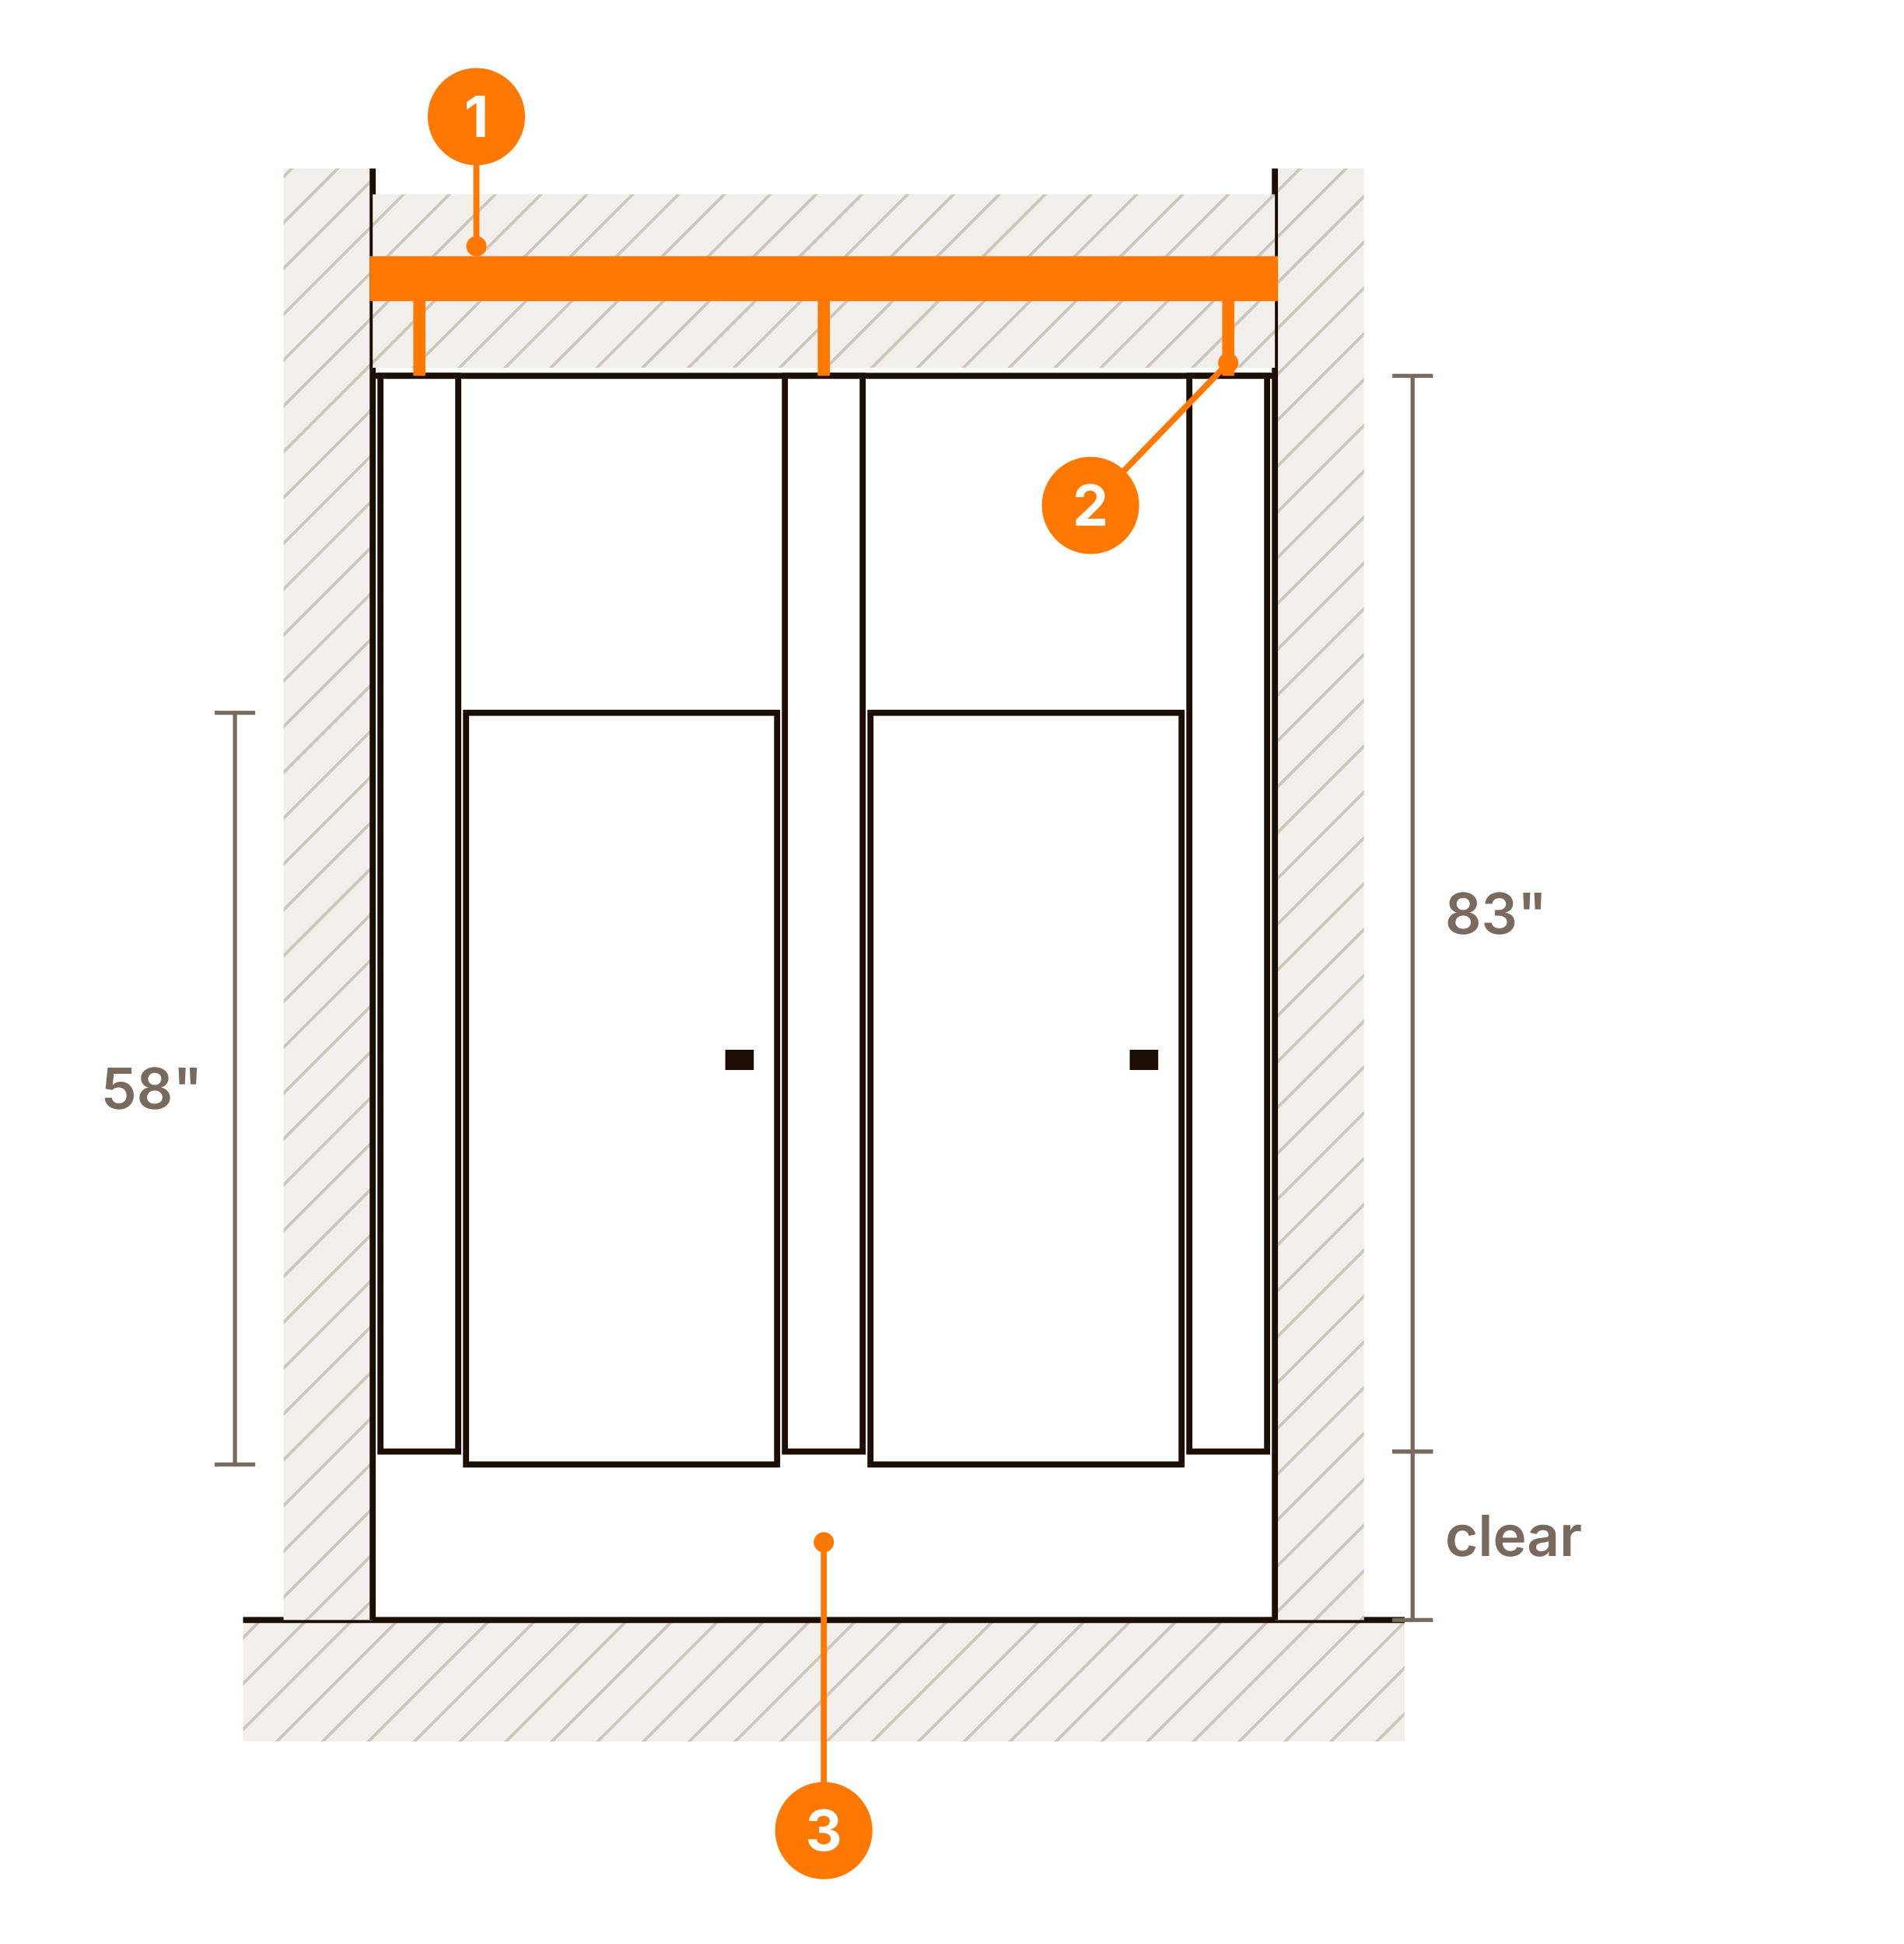
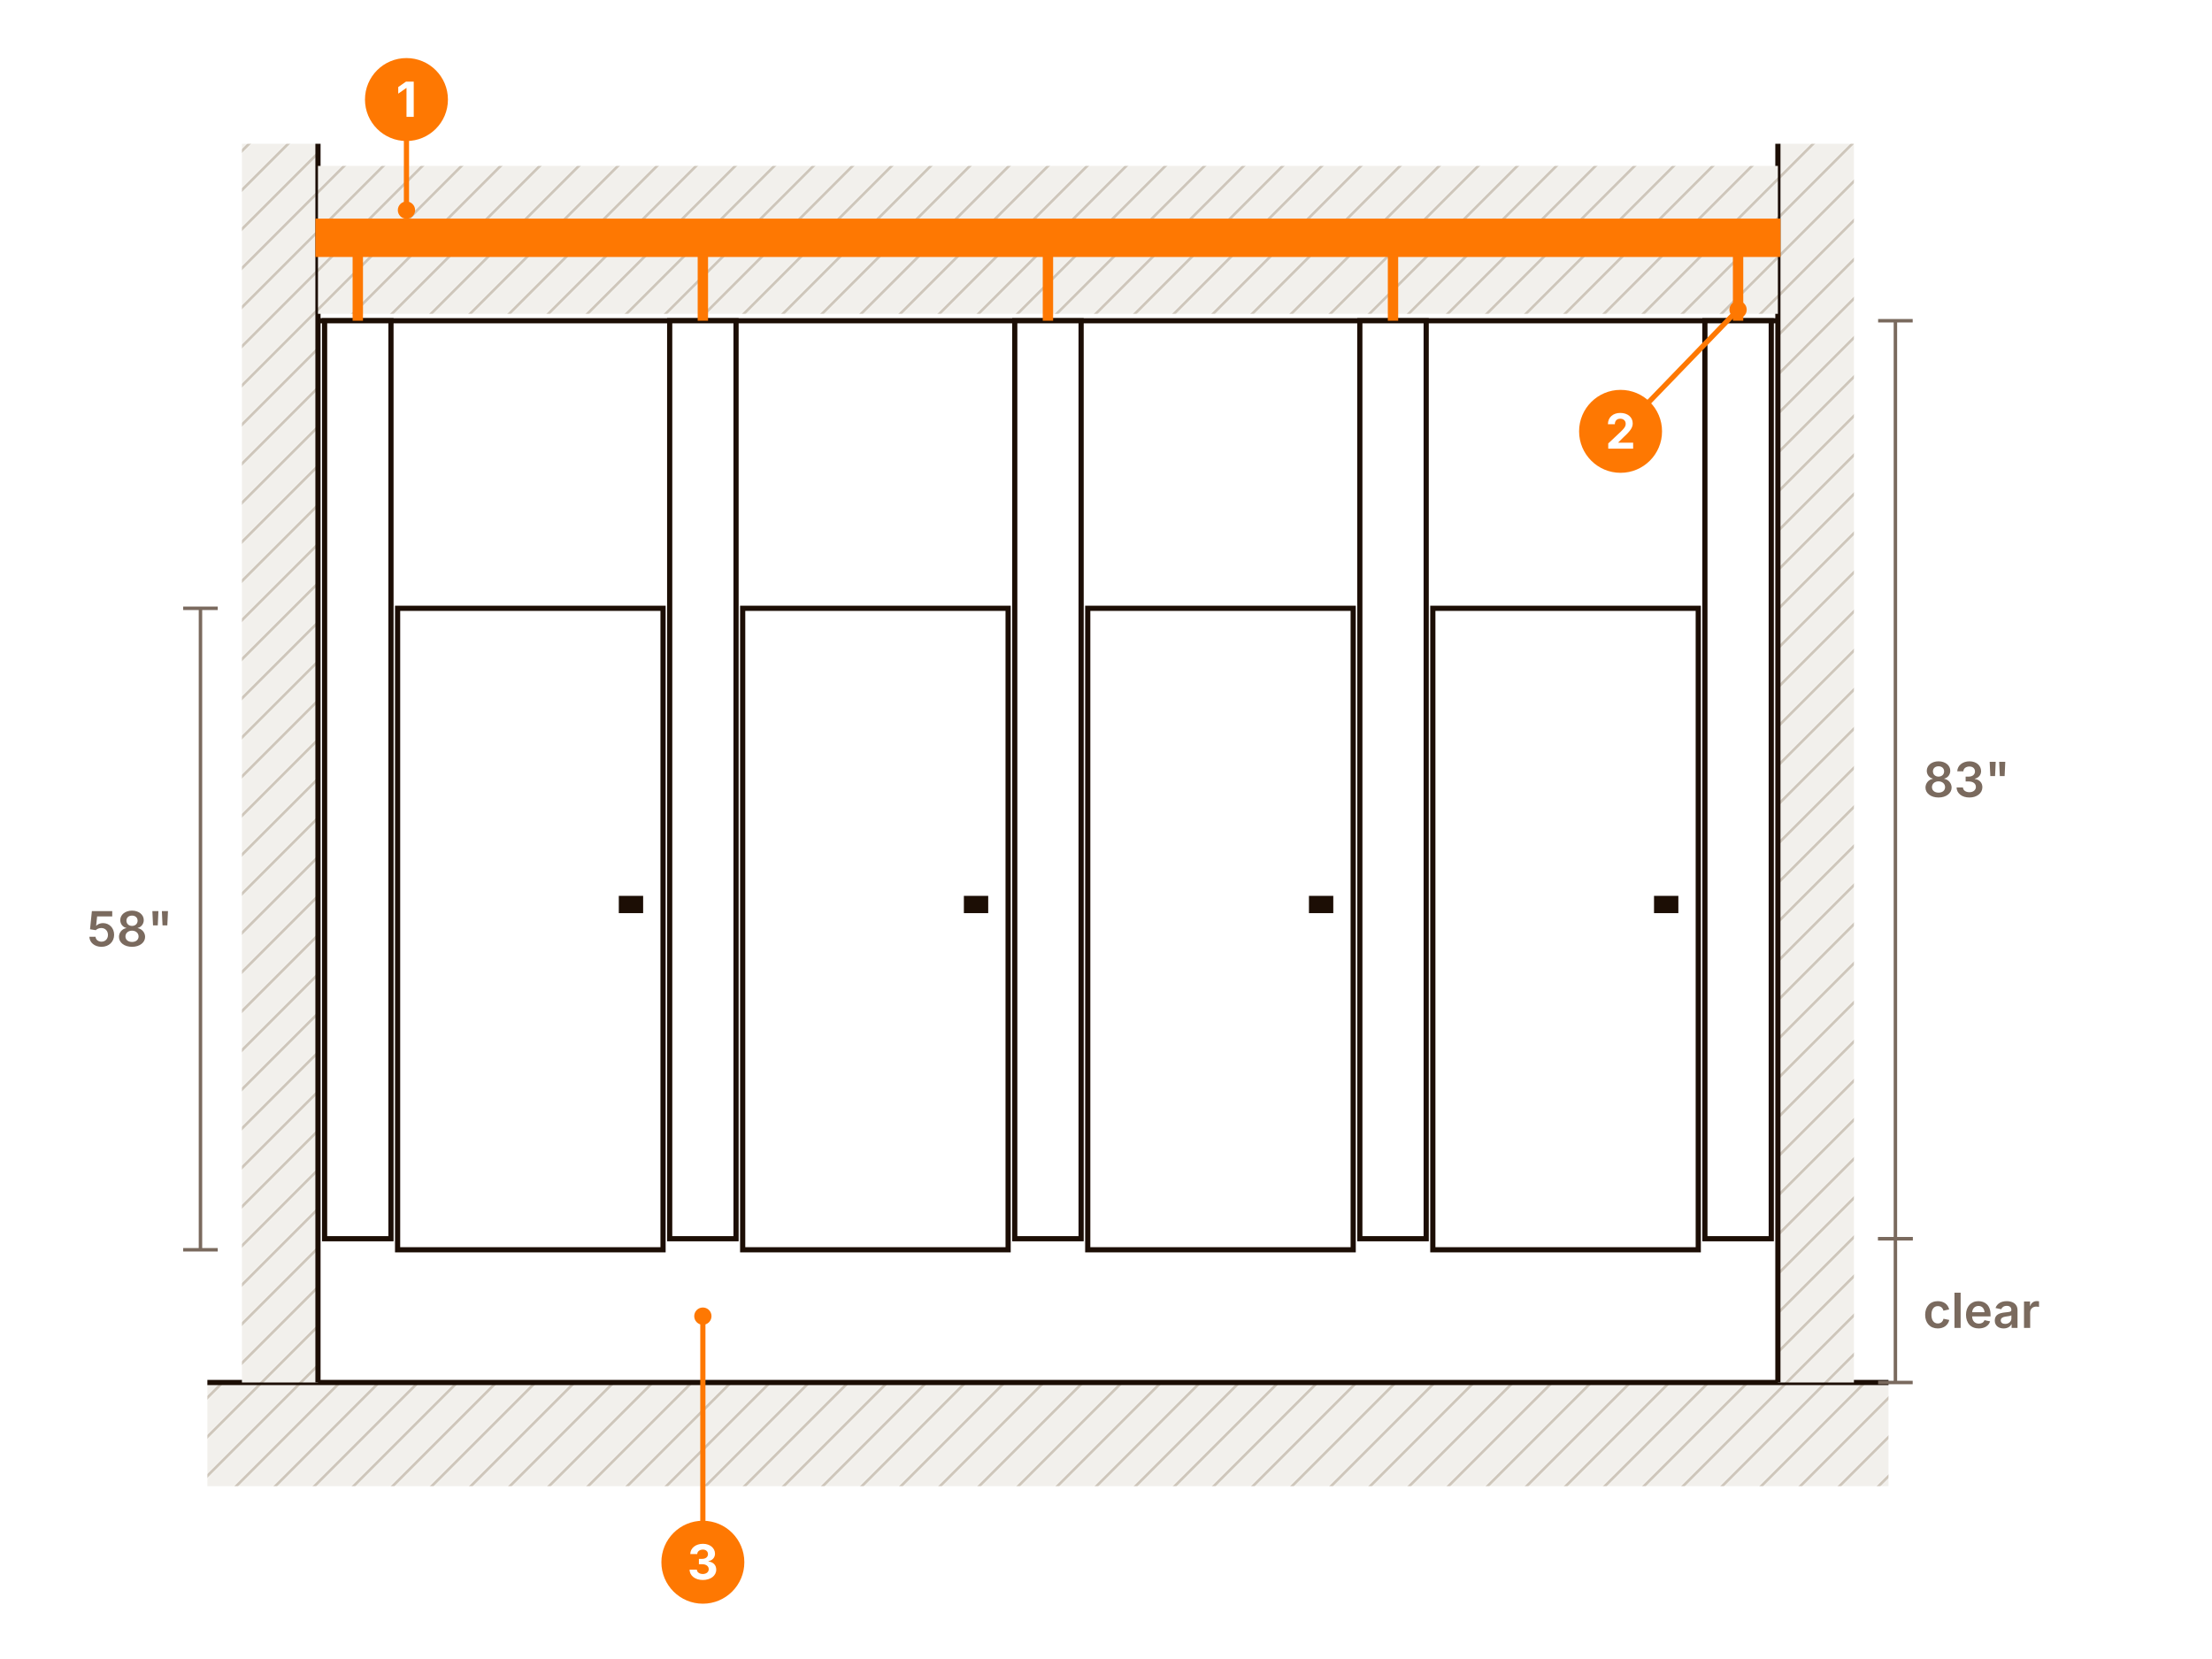
- <svg xmlns="http://www.w3.org/2000/svg" viewBox="0 0 470 480" width="470" height="480" role="img" aria-labelledby="t-mounting-ceiling-hung d-mounting-ceiling-hung" font-family="Inter, ui-sans-serif, system-ui, sans-serif">
+ <svg xmlns="http://www.w3.org/2000/svg" viewBox="0 0 640 480" width="640" height="480" role="img" aria-labelledby="t-mounting-ceiling-hung d-mounting-ceiling-hung" font-family="Inter, ui-sans-serif, system-ui, sans-serif">
  <defs>
    <pattern id="hatch-mounting-ceiling-hung" width="8" height="8" patternUnits="userSpaceOnUse" patternTransform="rotate(45)">
      <rect width="8" height="8" fill="#f2f0ec" />
      <line x1="0" y1="0" x2="0" y2="8" stroke="#cfc7bc" stroke-width="1.5" />
    </pattern>
    <marker id="tick-mounting-ceiling-hung" viewBox="0 0 10 10" refX="5" refY="5" markerWidth="8" markerHeight="8" orient="auto">
      <path d="M2 8 L8 2" stroke="#7a6a5e" stroke-width="1.5" />
    </marker>
  </defs>
-   <rect width="470" height="480" fill="#ffffff" />
-   <rect x="60" y="400" width="286.72" height="30" fill="url(#hatch-mounting-ceiling-hung)" stroke="none" stroke-width="1.5" />
-   <line x1="60" y1="400" x2="346.72" y2="400" stroke="#1c0e05" stroke-width="1.5" />
+   <rect width="640" height="480" fill="#ffffff" />
+   <rect x="60" y="400" width="486.4" height="30" fill="url(#hatch-mounting-ceiling-hung)" stroke="none" stroke-width="1.5" />
+   <line x1="60" y1="400" x2="546.4" y2="400" stroke="#1c0e05" stroke-width="1.5" />
  <rect x="70" y="41.6" width="22" height="358.4" fill="url(#hatch-mounting-ceiling-hung)" stroke="none" stroke-width="1.5" />
  <line x1="92" y1="41.6" x2="92" y2="400" stroke="#1c0e05" stroke-width="1.5" />
-   <rect x="314.72" y="41.6" width="22" height="358.4" fill="url(#hatch-mounting-ceiling-hung)" stroke="none" stroke-width="1.5" />
-   <line x1="314.72" y1="41.6" x2="314.72" y2="400" stroke="#1c0e05" stroke-width="1.5" />
-   <line x1="92" y1="92.8" x2="314.72" y2="92.8" stroke="#1c0e05" stroke-width="1.5" />
-   <rect x="92" y="48" width="222.72" height="42.8" fill="url(#hatch-mounting-ceiling-hung)" stroke="none" stroke-width="1.5" />
+   <rect x="514.4" y="41.6" width="22" height="358.4" fill="url(#hatch-mounting-ceiling-hung)" stroke="none" stroke-width="1.5" />
+   <line x1="514.4" y1="41.6" x2="514.4" y2="400" stroke="#1c0e05" stroke-width="1.5" />
+   <line x1="92" y1="92.8" x2="514.4" y2="92.8" stroke="#1c0e05" stroke-width="1.5" />
+   <rect x="92" y="48" width="422.4" height="42.8" fill="url(#hatch-mounting-ceiling-hung)" stroke="none" stroke-width="1.5" />
  <rect x="93.92" y="92.8" width="19.2" height="265.6" fill="#ffffff" stroke="#1c0e05" stroke-width="1.5" />
  <rect x="193.76" y="92.8" width="19.2" height="265.6" fill="#ffffff" stroke="#1c0e05" stroke-width="1.5" />
  <rect x="293.6" y="92.8" width="19.2" height="265.6" fill="#ffffff" stroke="#1c0e05" stroke-width="1.5" />
+   <rect x="393.44" y="92.8" width="19.2" height="265.6" fill="#ffffff" stroke="#1c0e05" stroke-width="1.5" />
+   <rect x="493.28" y="92.8" width="19.2" height="265.6" fill="#ffffff" stroke="#1c0e05" stroke-width="1.5" />
  <rect x="115.04" y="176" width="76.8" height="185.6" fill="#ffffff" stroke="#1c0e05" stroke-width="1.5" />
  <rect x="179.04" y="259.2" width="7.04" height="5" fill="#1c0e05" stroke="none" stroke-width="1.5" />
  <rect x="214.88" y="176" width="76.8" height="185.6" fill="#ffffff" stroke="#1c0e05" stroke-width="1.5" />
  <rect x="278.88" y="259.2" width="7.04" height="5" fill="#1c0e05" stroke="none" stroke-width="1.5" />
-   <rect x="92" y="64" width="222.72" height="9.6" fill="#fe7802" stroke="#fe7802" stroke-width="1.5" />
+   <rect x="314.72" y="176" width="76.8" height="185.6" fill="#ffffff" stroke="#1c0e05" stroke-width="1.5" />
+   <rect x="378.72" y="259.2" width="7.04" height="5" fill="#1c0e05" stroke="none" stroke-width="1.5" />
+   <rect x="414.56" y="176" width="76.8" height="185.6" fill="#ffffff" stroke="#1c0e05" stroke-width="1.5" />
+   <rect x="478.56" y="259.2" width="7.04" height="5" fill="#1c0e05" stroke="none" stroke-width="1.5" />
+   <rect x="92" y="64" width="422.4" height="9.6" fill="#fe7802" stroke="#fe7802" stroke-width="1.5" />
  <line x1="103.52" y1="73.6" x2="103.52" y2="92.8" stroke="#fe7802" stroke-width="3" />
  <line x1="203.36" y1="73.6" x2="203.36" y2="92.8" stroke="#fe7802" stroke-width="3" />
  <line x1="303.2" y1="73.6" x2="303.2" y2="92.8" stroke="#fe7802" stroke-width="3" />
-   <line x1="348.72" y1="92.8" x2="348.72" y2="358.4" stroke="#7a6a5e" stroke-width="1" />
-   <line x1="343.72" y1="92.8" x2="353.72" y2="92.8" stroke="#7a6a5e" stroke-width="1" />
-   <line x1="343.72" y1="358.4" x2="353.72" y2="358.4" stroke="#7a6a5e" stroke-width="1" />
-   <text x="356.72" y="230.6" font-size="14" font-weight="600" fill="#7a6a5e" text-anchor="start">83"</text>
-   <line x1="348.72" y1="358.4" x2="348.72" y2="400" stroke="#7a6a5e" stroke-width="1" />
-   <line x1="343.72" y1="358.4" x2="353.72" y2="358.4" stroke="#7a6a5e" stroke-width="1" />
-   <line x1="343.72" y1="400" x2="353.72" y2="400" stroke="#7a6a5e" stroke-width="1" />
-   <text x="356.72" y="384.2" font-size="14" font-weight="600" fill="#7a6a5e" text-anchor="start">clear</text>
+   <line x1="403.04" y1="73.6" x2="403.04" y2="92.8" stroke="#fe7802" stroke-width="3" />
+   <line x1="502.88" y1="73.6" x2="502.88" y2="92.8" stroke="#fe7802" stroke-width="3" />
+   <line x1="548.4" y1="92.8" x2="548.4" y2="358.4" stroke="#7a6a5e" stroke-width="1" />
+   <line x1="543.4" y1="92.8" x2="553.4" y2="92.8" stroke="#7a6a5e" stroke-width="1" />
+   <line x1="543.4" y1="358.4" x2="553.4" y2="358.4" stroke="#7a6a5e" stroke-width="1" />
+   <text x="556.4" y="230.6" font-size="14" font-weight="600" fill="#7a6a5e" text-anchor="start">83"</text>
+   <line x1="548.4" y1="358.4" x2="548.4" y2="400" stroke="#7a6a5e" stroke-width="1" />
+   <line x1="543.4" y1="358.4" x2="553.4" y2="358.4" stroke="#7a6a5e" stroke-width="1" />
+   <line x1="543.4" y1="400" x2="553.4" y2="400" stroke="#7a6a5e" stroke-width="1" />
+   <text x="556.4" y="384.2" font-size="14" font-weight="600" fill="#7a6a5e" text-anchor="start">clear</text>
  <line x1="58" y1="176" x2="58" y2="361.6" stroke="#7a6a5e" stroke-width="1" />
  <line x1="53" y1="176" x2="63" y2="176" stroke="#7a6a5e" stroke-width="1" />
  <line x1="53" y1="361.6" x2="63" y2="361.6" stroke="#7a6a5e" stroke-width="1" />
  <text x="50" y="273.8" font-size="14" font-weight="600" fill="#7a6a5e" text-anchor="end">58"</text>
  <line x1="117.6" y1="28.8" x2="117.6" y2="60.8" stroke="#fe7802" stroke-width="1.5" />
  <circle cx="117.6" cy="60.8" r="2.5" fill="#fe7802" />
  <circle cx="117.6" cy="28.8" r="12" fill="#fe7802" />
  <text x="117.6" y="33.8" font-size="14" font-weight="700" fill="#fff" text-anchor="middle">1</text>
-   <line x1="269.2" y1="124.8" x2="303.2" y2="89.6" stroke="#fe7802" stroke-width="1.5" />
-   <circle cx="303.2" cy="89.6" r="2.5" fill="#fe7802" />
-   <circle cx="269.2" cy="124.8" r="12" fill="#fe7802" />
-   <text x="269.2" y="129.8" font-size="14" font-weight="700" fill="#fff" text-anchor="middle">2</text>
+   <line x1="468.88" y1="124.8" x2="502.88" y2="89.6" stroke="#fe7802" stroke-width="1.5" />
+   <circle cx="502.88" cy="89.6" r="2.5" fill="#fe7802" />
+   <circle cx="468.88" cy="124.8" r="12" fill="#fe7802" />
+   <text x="468.88" y="129.8" font-size="14" font-weight="700" fill="#fff" text-anchor="middle">2</text>
  <line x1="203.36" y1="452" x2="203.36" y2="380.8" stroke="#fe7802" stroke-width="1.5" />
  <circle cx="203.36" cy="380.8" r="2.5" fill="#fe7802" />
  <circle cx="203.36" cy="452" r="12" fill="#fe7802" />
  <text x="203.36" y="457" font-size="14" font-weight="700" fill="#fff" text-anchor="middle">3</text>
</svg>
